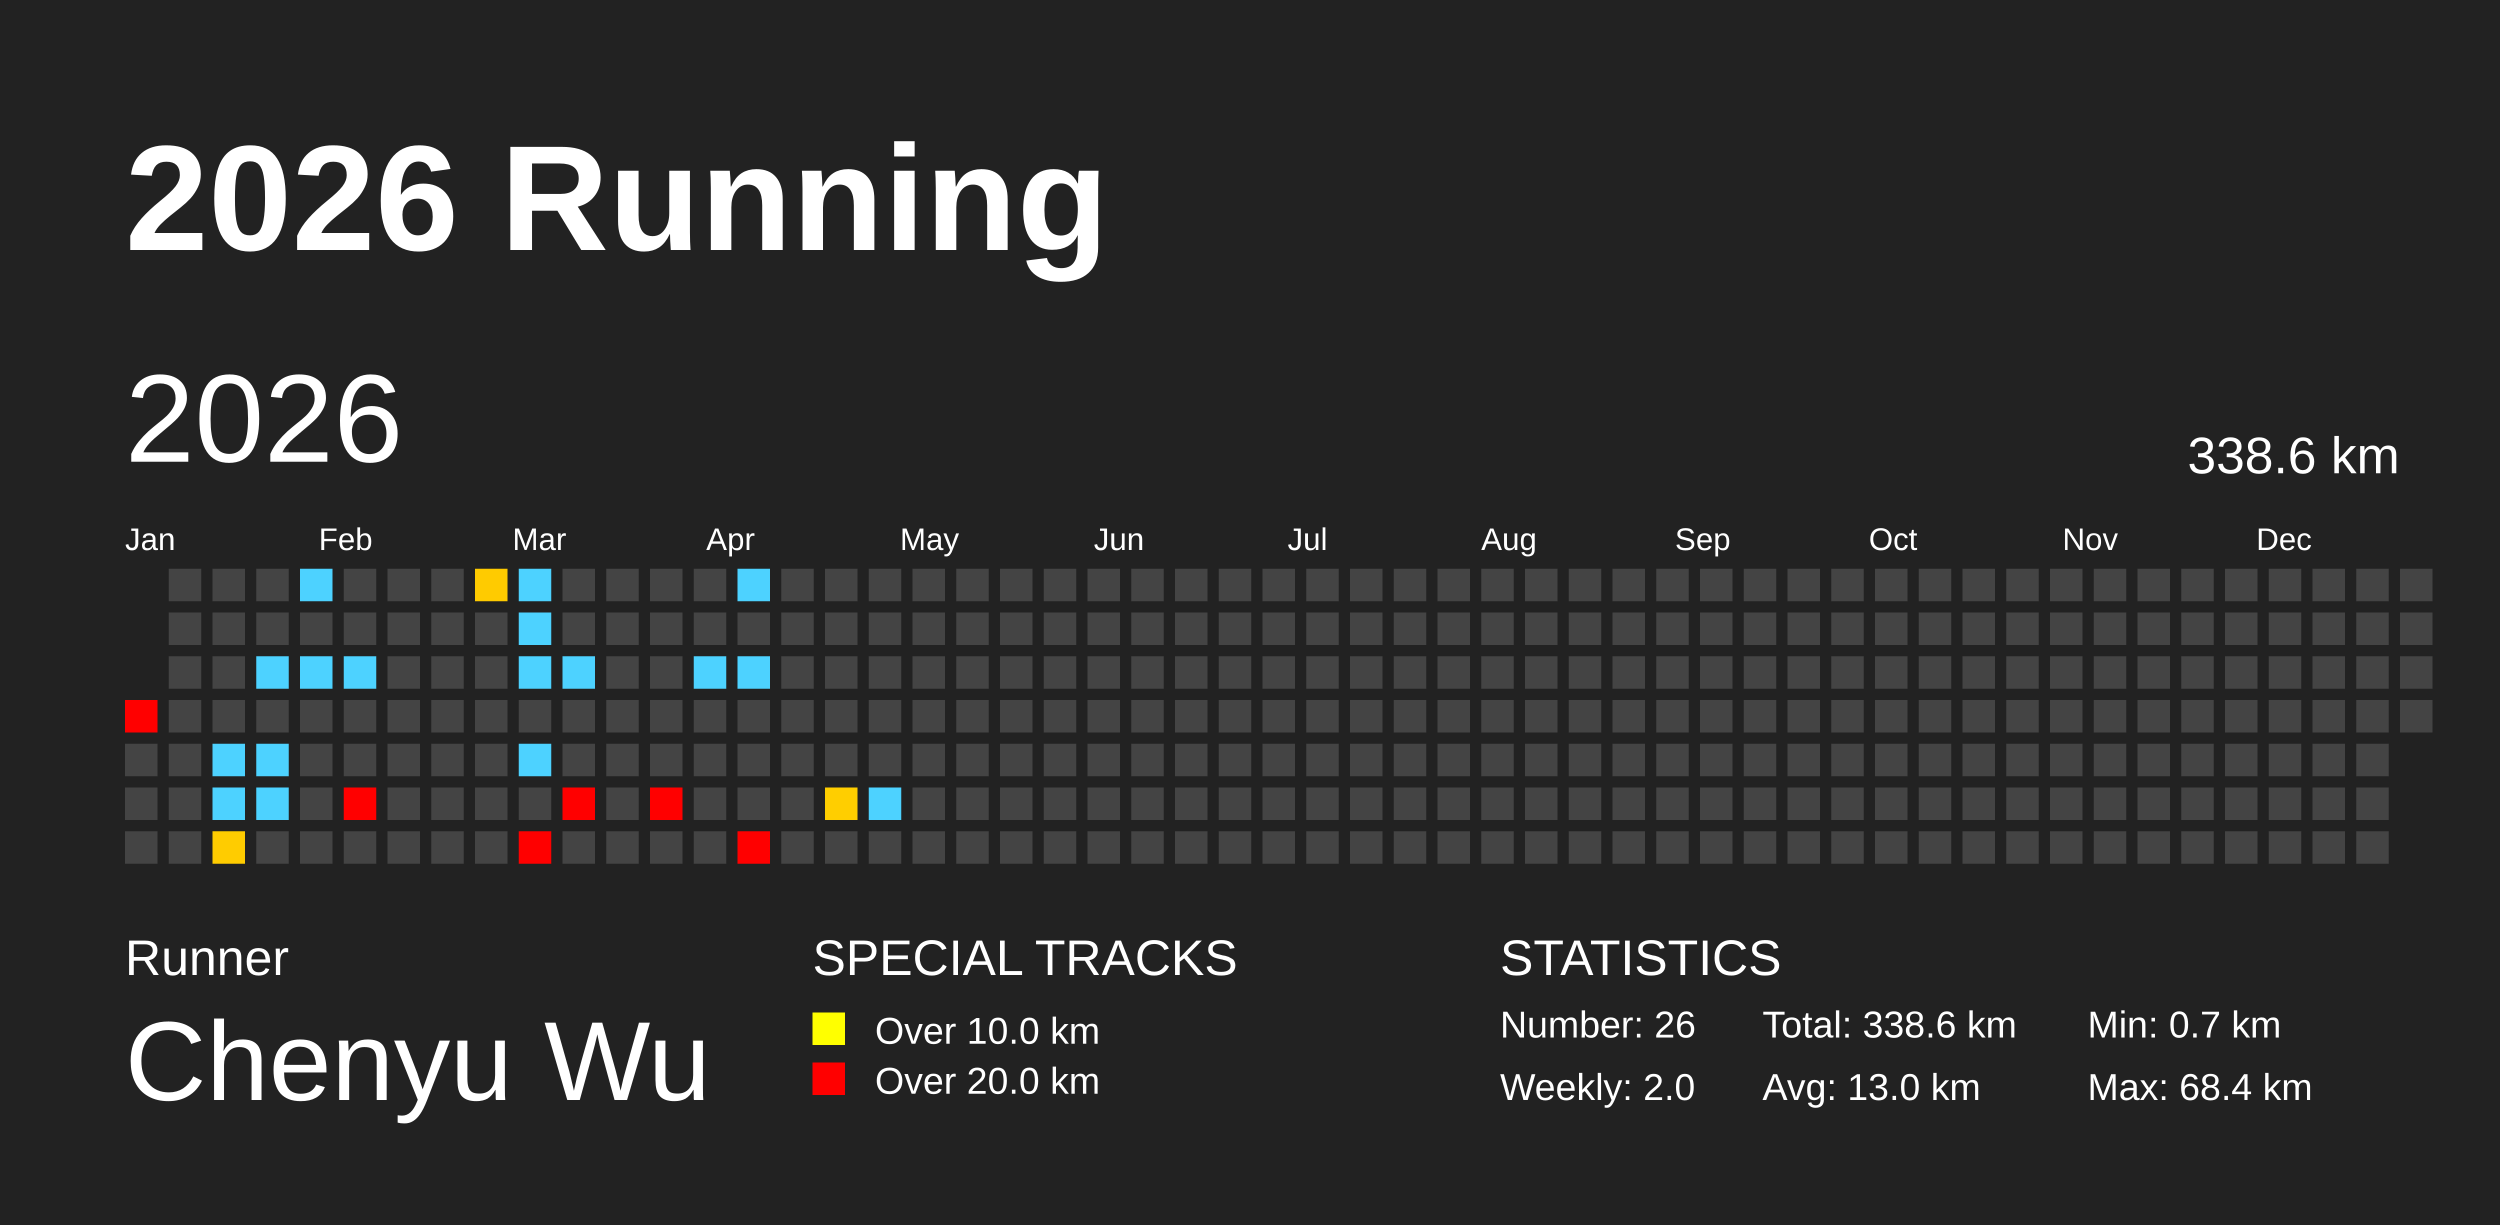
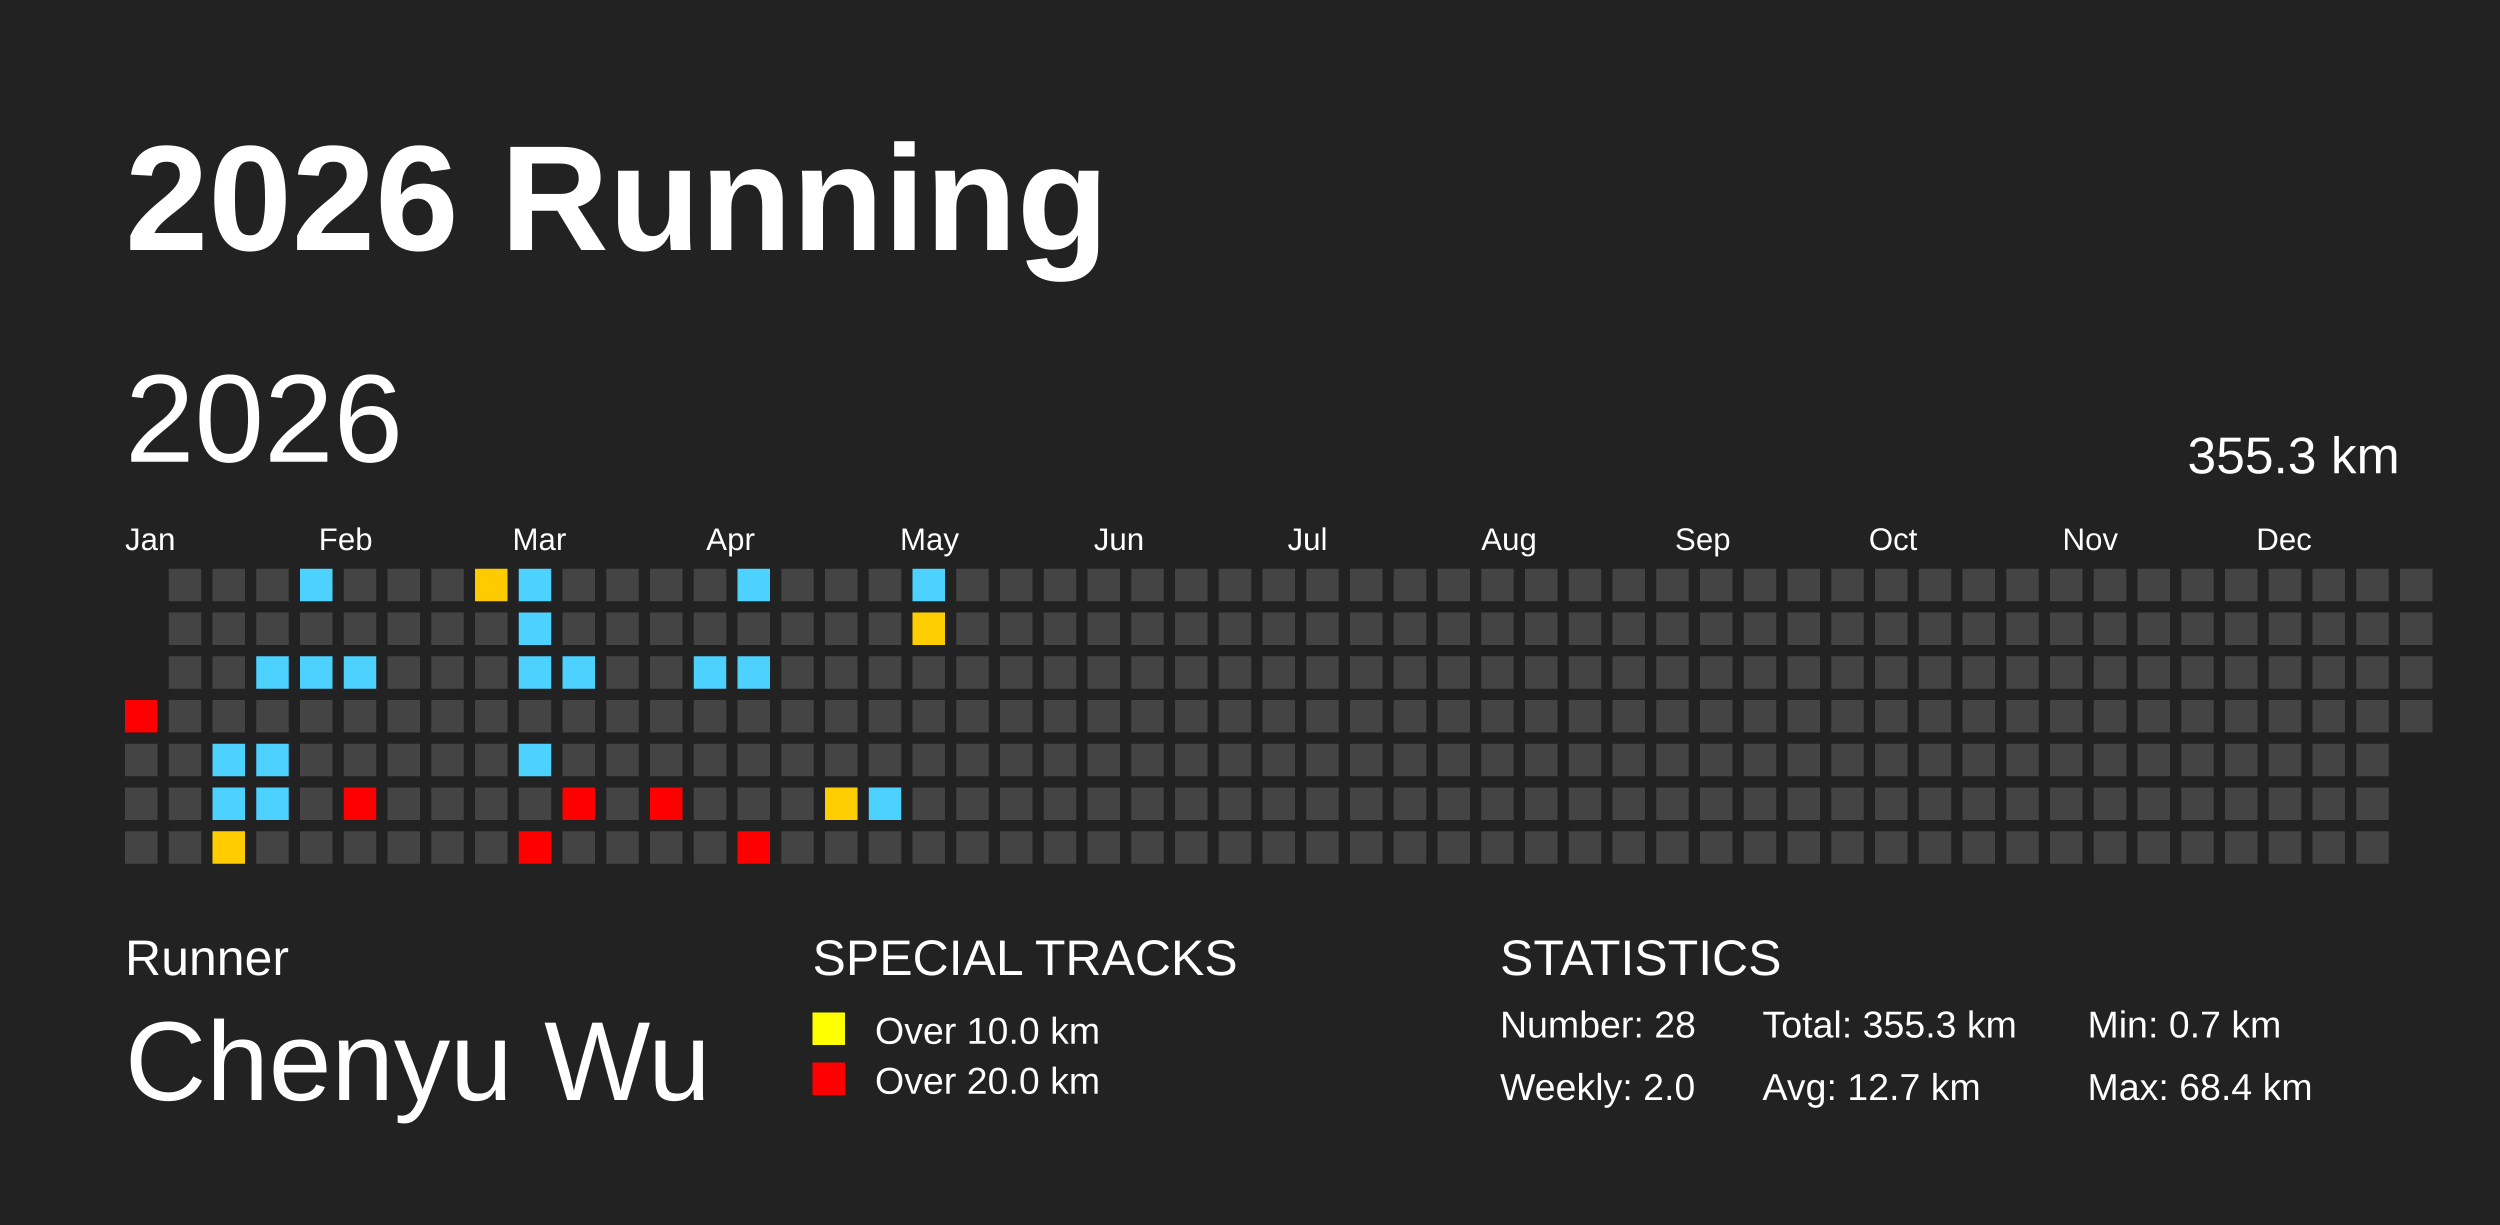
<svg xmlns="http://www.w3.org/2000/svg" baseProfile="full" height="98mm" version="1.1" viewBox="0,0,200,98" width="200mm">
  <defs />
  <rect fill="#222222" height="98" width="200" x="0" y="0" />
  <text fill="#FFFFFF" style="font-size:12px; font-family:Arial; font-weight:bold;" x="10" y="20">2026 Running</text>
  <text fill="#FFFFFF" style="font-size:4px; font-family:Arial" x="10" y="78">Runner</text>
  <text fill="#FFFFFF" style="font-size:9px; font-family:Arial" x="10" y="88">Chenyu Wu</text>
  <text fill="#FFFFFF" style="font-size:4px; font-family:Arial" x="65" y="78">SPECIAL TRACKS</text>
  <rect fill="yellow" height="2.6" width="2.6" x="65" y="81" />
  <text fill="#FFFFFF" style="font-size:3px; font-family:Arial" x="70" y="83.5">Over 10.0 km</text>
  <rect fill="red" height="2.6" width="2.6" x="65" y="85" />
  <text fill="#FFFFFF" style="font-size:3px; font-family:Arial" x="70" y="87.5">Over 20.0 km</text>
  <text fill="#FFFFFF" style="font-size:4px; font-family:Arial" x="120" y="78">STATISTICS</text>
-   <text fill="#FFFFFF" style="font-size:3px; font-family:Arial" x="120" y="83">Number: 26</text>
+   <text fill="#FFFFFF" style="font-size:3px; font-family:Arial" x="120" y="83">Number: 28</text>
  <text fill="#FFFFFF" style="font-size:3px; font-family:Arial" x="120" y="88">Weekly: 2.0</text>
-   <text fill="#FFFFFF" style="font-size:3px; font-family:Arial" x="141" y="83">Total: 338.6 km</text>
-   <text fill="#FFFFFF" style="font-size:3px; font-family:Arial" x="141" y="88">Avg: 13.0 km</text>
+   <text fill="#FFFFFF" style="font-size:3px; font-family:Arial" x="141" y="83">Total: 355.3 km</text>
+   <text fill="#FFFFFF" style="font-size:3px; font-family:Arial" x="141" y="88">Avg: 12.7 km</text>
  <text fill="#FFFFFF" style="font-size:3px; font-family:Arial" x="167" y="83">Min: 0.7 km</text>
  <text fill="#FFFFFF" style="font-size:3px; font-family:Arial" x="167" y="88">Max: 68.4 km</text>
  <text dominant-baseline="hanging" fill="#FFFFFF" style="font-size:10.0px; font-family:Arial;" x="10" y="30">2026</text>
-   <text dominant-baseline="hanging" fill="#FFFFFF" style="font-size:4.125px; font-family:Arial;" x="175" y="35">338.6 km</text>
+   <text dominant-baseline="hanging" fill="#FFFFFF" style="font-size:4.125px; font-family:Arial;" x="175" y="35">355.3 km</text>
  <text fill="#FFFFFF" style="font-size:2.5px; font-family:Arial" x="10.0" y="44">Jan</text>
  <text fill="#FFFFFF" style="font-size:2.5px; font-family:Arial" x="25.5" y="44">Feb</text>
  <text fill="#FFFFFF" style="font-size:2.5px; font-family:Arial" x="41.0" y="44">Mar</text>
  <text fill="#FFFFFF" style="font-size:2.5px; font-family:Arial" x="56.5" y="44">Apr</text>
  <text fill="#FFFFFF" style="font-size:2.5px; font-family:Arial" x="72.0" y="44">May</text>
  <text fill="#FFFFFF" style="font-size:2.5px; font-family:Arial" x="87.5" y="44">Jun</text>
  <text fill="#FFFFFF" style="font-size:2.5px; font-family:Arial" x="103.0" y="44">Jul</text>
  <text fill="#FFFFFF" style="font-size:2.5px; font-family:Arial" x="118.5" y="44">Aug</text>
  <text fill="#FFFFFF" style="font-size:2.5px; font-family:Arial" x="134.0" y="44">Sep</text>
  <text fill="#FFFFFF" style="font-size:2.5px; font-family:Arial" x="149.5" y="44">Oct</text>
  <text fill="#FFFFFF" style="font-size:2.5px; font-family:Arial" x="165.0" y="44">Nov</text>
  <text fill="#FFFFFF" style="font-size:2.5px; font-family:Arial" x="180.5" y="44">Dec</text>
  <rect fill="red" height="2.6" width="2.6" x="10.0" y="56.0" />
  <rect fill="#444444" height="2.6" width="2.6" x="10.0" y="59.5" />
  <rect fill="#444444" height="2.6" width="2.6" x="10.0" y="63.0" />
  <rect fill="#444444" height="2.6" width="2.6" x="10.0" y="66.5" />
  <rect fill="#444444" height="2.6" width="2.6" x="13.5" y="45.5" />
  <rect fill="#444444" height="2.6" width="2.6" x="13.5" y="49.0" />
  <rect fill="#444444" height="2.6" width="2.6" x="13.5" y="52.5" />
  <rect fill="#444444" height="2.6" width="2.6" x="13.5" y="56.0" />
  <rect fill="#444444" height="2.6" width="2.6" x="13.5" y="59.5" />
  <rect fill="#444444" height="2.6" width="2.6" x="13.5" y="63.0" />
  <rect fill="#444444" height="2.6" width="2.6" x="13.5" y="66.5" />
  <rect fill="#444444" height="2.6" width="2.6" x="17.0" y="45.5" />
  <rect fill="#444444" height="2.6" width="2.6" x="17.0" y="49.0" />
  <rect fill="#444444" height="2.6" width="2.6" x="17.0" y="52.5" />
  <rect fill="#444444" height="2.6" width="2.6" x="17.0" y="56.0" />
  <rect fill="#4dd2ff" height="2.6" width="2.6" x="17.0" y="59.5" />
  <rect fill="#4dd2ff" height="2.6" width="2.6" x="17.0" y="63.0" />
  <rect fill="#ffcc00" height="2.6" width="2.6" x="17.0" y="66.5" />
  <rect fill="#444444" height="2.6" width="2.6" x="20.5" y="45.5" />
  <rect fill="#444444" height="2.6" width="2.6" x="20.5" y="49.0" />
  <rect fill="#4dd2ff" height="2.6" width="2.6" x="20.5" y="52.5" />
  <rect fill="#444444" height="2.6" width="2.6" x="20.5" y="56.0" />
  <rect fill="#4dd2ff" height="2.6" width="2.6" x="20.5" y="59.5" />
  <rect fill="#4dd2ff" height="2.6" width="2.6" x="20.5" y="63.0" />
  <rect fill="#444444" height="2.6" width="2.6" x="20.5" y="66.5" />
  <rect fill="#4dd2ff" height="2.6" width="2.6" x="24.0" y="45.5" />
  <rect fill="#444444" height="2.6" width="2.6" x="24.0" y="49.0" />
  <rect fill="#4dd2ff" height="2.6" width="2.6" x="24.0" y="52.5" />
  <rect fill="#444444" height="2.6" width="2.6" x="24.0" y="56.0" />
  <rect fill="#444444" height="2.6" width="2.6" x="24.0" y="59.5" />
  <rect fill="#444444" height="2.6" width="2.6" x="24.0" y="63.0" />
  <rect fill="#444444" height="2.6" width="2.6" x="24.0" y="66.5" />
  <rect fill="#444444" height="2.6" width="2.6" x="27.5" y="45.5" />
  <rect fill="#444444" height="2.6" width="2.6" x="27.5" y="49.0" />
  <rect fill="#4dd2ff" height="2.6" width="2.6" x="27.5" y="52.5" />
  <rect fill="#444444" height="2.6" width="2.6" x="27.5" y="56.0" />
  <rect fill="#444444" height="2.6" width="2.6" x="27.5" y="59.5" />
  <rect fill="red" height="2.6" width="2.6" x="27.5" y="63.0" />
  <rect fill="#444444" height="2.6" width="2.6" x="27.5" y="66.5" />
  <rect fill="#444444" height="2.6" width="2.6" x="31.0" y="45.5" />
  <rect fill="#444444" height="2.6" width="2.6" x="31.0" y="49.0" />
  <rect fill="#444444" height="2.6" width="2.6" x="31.0" y="52.5" />
  <rect fill="#444444" height="2.6" width="2.6" x="31.0" y="56.0" />
  <rect fill="#444444" height="2.6" width="2.6" x="31.0" y="59.5" />
  <rect fill="#444444" height="2.6" width="2.6" x="31.0" y="63.0" />
  <rect fill="#444444" height="2.6" width="2.6" x="31.0" y="66.5" />
  <rect fill="#444444" height="2.6" width="2.6" x="34.5" y="45.5" />
  <rect fill="#444444" height="2.6" width="2.6" x="34.5" y="49.0" />
  <rect fill="#444444" height="2.6" width="2.6" x="34.5" y="52.5" />
  <rect fill="#444444" height="2.6" width="2.6" x="34.5" y="56.0" />
  <rect fill="#444444" height="2.6" width="2.6" x="34.5" y="59.5" />
  <rect fill="#444444" height="2.6" width="2.6" x="34.5" y="63.0" />
  <rect fill="#444444" height="2.6" width="2.6" x="34.5" y="66.5" />
  <rect fill="#ffcb00" height="2.6" width="2.6" x="38.0" y="45.5" />
  <rect fill="#444444" height="2.6" width="2.6" x="38.0" y="49.0" />
  <rect fill="#444444" height="2.6" width="2.6" x="38.0" y="52.5" />
  <rect fill="#444444" height="2.6" width="2.6" x="38.0" y="56.0" />
  <rect fill="#444444" height="2.6" width="2.6" x="38.0" y="59.5" />
  <rect fill="#444444" height="2.6" width="2.6" x="38.0" y="63.0" />
  <rect fill="#444444" height="2.6" width="2.6" x="38.0" y="66.5" />
  <rect fill="#4dd2ff" height="2.6" width="2.6" x="41.5" y="45.5" />
  <rect fill="#4dd2ff" height="2.6" width="2.6" x="41.5" y="49.0" />
  <rect fill="#4dd2ff" height="2.6" width="2.6" x="41.5" y="52.5" />
  <rect fill="#444444" height="2.6" width="2.6" x="41.5" y="56.0" />
  <rect fill="#4dd2ff" height="2.6" width="2.6" x="41.5" y="59.5" />
  <rect fill="#444444" height="2.6" width="2.6" x="41.5" y="63.0" />
  <rect fill="red" height="2.6" width="2.6" x="41.5" y="66.5" />
  <rect fill="#444444" height="2.6" width="2.6" x="45.0" y="45.5" />
  <rect fill="#444444" height="2.6" width="2.6" x="45.0" y="49.0" />
  <rect fill="#4dd2ff" height="2.6" width="2.6" x="45.0" y="52.5" />
  <rect fill="#444444" height="2.6" width="2.6" x="45.0" y="56.0" />
  <rect fill="#444444" height="2.6" width="2.6" x="45.0" y="59.5" />
  <rect fill="red" height="2.6" width="2.6" x="45.0" y="63.0" />
  <rect fill="#444444" height="2.6" width="2.6" x="45.0" y="66.5" />
  <rect fill="#444444" height="2.6" width="2.6" x="48.5" y="45.5" />
  <rect fill="#444444" height="2.6" width="2.6" x="48.5" y="49.0" />
  <rect fill="#444444" height="2.6" width="2.6" x="48.5" y="52.5" />
  <rect fill="#444444" height="2.6" width="2.6" x="48.5" y="56.0" />
  <rect fill="#444444" height="2.6" width="2.6" x="48.5" y="59.5" />
  <rect fill="#444444" height="2.6" width="2.6" x="48.5" y="63.0" />
  <rect fill="#444444" height="2.6" width="2.6" x="48.5" y="66.5" />
  <rect fill="#444444" height="2.6" width="2.6" x="52.0" y="45.5" />
  <rect fill="#444444" height="2.6" width="2.6" x="52.0" y="49.0" />
  <rect fill="#444444" height="2.6" width="2.6" x="52.0" y="52.5" />
  <rect fill="#444444" height="2.6" width="2.6" x="52.0" y="56.0" />
  <rect fill="#444444" height="2.6" width="2.6" x="52.0" y="59.5" />
  <rect fill="red" height="2.6" width="2.6" x="52.0" y="63.0" />
  <rect fill="#444444" height="2.6" width="2.6" x="52.0" y="66.5" />
  <rect fill="#444444" height="2.6" width="2.6" x="55.5" y="45.5" />
  <rect fill="#444444" height="2.6" width="2.6" x="55.5" y="49.0" />
  <rect fill="#4dd2ff" height="2.6" width="2.6" x="55.5" y="52.5" />
  <rect fill="#444444" height="2.6" width="2.6" x="55.5" y="56.0" />
  <rect fill="#444444" height="2.6" width="2.6" x="55.5" y="59.5" />
  <rect fill="#444444" height="2.6" width="2.6" x="55.5" y="63.0" />
  <rect fill="#444444" height="2.6" width="2.6" x="55.5" y="66.5" />
  <rect fill="#4dd2ff" height="2.6" width="2.6" x="59.0" y="45.5" />
  <rect fill="#444444" height="2.6" width="2.6" x="59.0" y="49.0" />
  <rect fill="#4dd2ff" height="2.6" width="2.6" x="59.0" y="52.5" />
  <rect fill="#444444" height="2.6" width="2.6" x="59.0" y="56.0" />
  <rect fill="#444444" height="2.6" width="2.6" x="59.0" y="59.5" />
  <rect fill="#444444" height="2.6" width="2.6" x="59.0" y="63.0" />
  <rect fill="red" height="2.6" width="2.6" x="59.0" y="66.5" />
  <rect fill="#444444" height="2.6" width="2.6" x="62.5" y="45.5" />
  <rect fill="#444444" height="2.6" width="2.6" x="62.5" y="49.0" />
  <rect fill="#444444" height="2.6" width="2.6" x="62.5" y="52.5" />
  <rect fill="#444444" height="2.6" width="2.6" x="62.5" y="56.0" />
  <rect fill="#444444" height="2.6" width="2.6" x="62.5" y="59.5" />
  <rect fill="#444444" height="2.6" width="2.6" x="62.5" y="63.0" />
  <rect fill="#444444" height="2.6" width="2.6" x="62.5" y="66.5" />
  <rect fill="#444444" height="2.6" width="2.6" x="66.0" y="45.5" />
  <rect fill="#444444" height="2.6" width="2.6" x="66.0" y="49.0" />
  <rect fill="#444444" height="2.6" width="2.6" x="66.0" y="52.5" />
  <rect fill="#444444" height="2.6" width="2.6" x="66.0" y="56.0" />
  <rect fill="#444444" height="2.6" width="2.6" x="66.0" y="59.5" />
  <rect fill="#ffce00" height="2.6" width="2.6" x="66.0" y="63.0" />
  <rect fill="#444444" height="2.6" width="2.6" x="66.0" y="66.5" />
  <rect fill="#444444" height="2.6" width="2.6" x="69.5" y="45.5" />
  <rect fill="#444444" height="2.6" width="2.6" x="69.5" y="49.0" />
  <rect fill="#444444" height="2.6" width="2.6" x="69.5" y="52.5" />
  <rect fill="#444444" height="2.6" width="2.6" x="69.5" y="56.0" />
  <rect fill="#444444" height="2.6" width="2.6" x="69.5" y="59.5" />
  <rect fill="#4dd2ff" height="2.6" width="2.6" x="69.5" y="63.0" />
  <rect fill="#444444" height="2.6" width="2.6" x="69.5" y="66.5" />
-   <rect fill="#444444" height="2.6" width="2.6" x="73.0" y="45.5" />
-   <rect fill="#444444" height="2.6" width="2.6" x="73.0" y="49.0" />
+   <rect fill="#4dd2ff" height="2.6" width="2.6" x="73.0" y="45.5" />
+   <rect fill="#ffce00" height="2.6" width="2.6" x="73.0" y="49.0" />
  <rect fill="#444444" height="2.6" width="2.6" x="73.0" y="52.5" />
  <rect fill="#444444" height="2.6" width="2.6" x="73.0" y="56.0" />
  <rect fill="#444444" height="2.6" width="2.6" x="73.0" y="59.5" />
  <rect fill="#444444" height="2.6" width="2.6" x="73.0" y="63.0" />
  <rect fill="#444444" height="2.6" width="2.6" x="73.0" y="66.5" />
  <rect fill="#444444" height="2.6" width="2.6" x="76.5" y="45.5" />
  <rect fill="#444444" height="2.6" width="2.6" x="76.5" y="49.0" />
  <rect fill="#444444" height="2.6" width="2.6" x="76.5" y="52.5" />
  <rect fill="#444444" height="2.6" width="2.6" x="76.5" y="56.0" />
  <rect fill="#444444" height="2.6" width="2.6" x="76.5" y="59.5" />
  <rect fill="#444444" height="2.6" width="2.6" x="76.5" y="63.0" />
  <rect fill="#444444" height="2.6" width="2.6" x="76.5" y="66.5" />
  <rect fill="#444444" height="2.6" width="2.6" x="80.0" y="45.5" />
  <rect fill="#444444" height="2.6" width="2.6" x="80.0" y="49.0" />
  <rect fill="#444444" height="2.6" width="2.6" x="80.0" y="52.5" />
  <rect fill="#444444" height="2.6" width="2.6" x="80.0" y="56.0" />
  <rect fill="#444444" height="2.6" width="2.6" x="80.0" y="59.5" />
  <rect fill="#444444" height="2.6" width="2.6" x="80.0" y="63.0" />
  <rect fill="#444444" height="2.6" width="2.6" x="80.0" y="66.5" />
  <rect fill="#444444" height="2.6" width="2.6" x="83.5" y="45.5" />
  <rect fill="#444444" height="2.6" width="2.6" x="83.5" y="49.0" />
  <rect fill="#444444" height="2.6" width="2.6" x="83.5" y="52.5" />
  <rect fill="#444444" height="2.6" width="2.6" x="83.5" y="56.0" />
  <rect fill="#444444" height="2.6" width="2.6" x="83.5" y="59.5" />
  <rect fill="#444444" height="2.6" width="2.6" x="83.5" y="63.0" />
  <rect fill="#444444" height="2.6" width="2.6" x="83.5" y="66.5" />
  <rect fill="#444444" height="2.6" width="2.6" x="87.0" y="45.5" />
  <rect fill="#444444" height="2.6" width="2.6" x="87.0" y="49.0" />
  <rect fill="#444444" height="2.6" width="2.6" x="87.0" y="52.5" />
  <rect fill="#444444" height="2.6" width="2.6" x="87.0" y="56.0" />
  <rect fill="#444444" height="2.6" width="2.6" x="87.0" y="59.5" />
  <rect fill="#444444" height="2.6" width="2.6" x="87.0" y="63.0" />
  <rect fill="#444444" height="2.6" width="2.6" x="87.0" y="66.5" />
  <rect fill="#444444" height="2.6" width="2.6" x="90.5" y="45.5" />
  <rect fill="#444444" height="2.6" width="2.6" x="90.5" y="49.0" />
  <rect fill="#444444" height="2.6" width="2.6" x="90.5" y="52.5" />
  <rect fill="#444444" height="2.6" width="2.6" x="90.5" y="56.0" />
  <rect fill="#444444" height="2.6" width="2.6" x="90.5" y="59.5" />
  <rect fill="#444444" height="2.6" width="2.6" x="90.5" y="63.0" />
  <rect fill="#444444" height="2.6" width="2.6" x="90.5" y="66.5" />
  <rect fill="#444444" height="2.6" width="2.6" x="94.0" y="45.5" />
  <rect fill="#444444" height="2.6" width="2.6" x="94.0" y="49.0" />
  <rect fill="#444444" height="2.6" width="2.6" x="94.0" y="52.5" />
  <rect fill="#444444" height="2.6" width="2.6" x="94.0" y="56.0" />
  <rect fill="#444444" height="2.6" width="2.6" x="94.0" y="59.5" />
  <rect fill="#444444" height="2.6" width="2.6" x="94.0" y="63.0" />
  <rect fill="#444444" height="2.6" width="2.6" x="94.0" y="66.5" />
  <rect fill="#444444" height="2.6" width="2.6" x="97.5" y="45.5" />
  <rect fill="#444444" height="2.6" width="2.6" x="97.5" y="49.0" />
  <rect fill="#444444" height="2.6" width="2.6" x="97.5" y="52.5" />
  <rect fill="#444444" height="2.6" width="2.6" x="97.5" y="56.0" />
  <rect fill="#444444" height="2.6" width="2.6" x="97.5" y="59.5" />
  <rect fill="#444444" height="2.6" width="2.6" x="97.5" y="63.0" />
  <rect fill="#444444" height="2.6" width="2.6" x="97.5" y="66.5" />
  <rect fill="#444444" height="2.6" width="2.6" x="101.0" y="45.5" />
  <rect fill="#444444" height="2.6" width="2.6" x="101.0" y="49.0" />
  <rect fill="#444444" height="2.6" width="2.6" x="101.0" y="52.5" />
  <rect fill="#444444" height="2.6" width="2.6" x="101.0" y="56.0" />
  <rect fill="#444444" height="2.6" width="2.6" x="101.0" y="59.5" />
  <rect fill="#444444" height="2.6" width="2.6" x="101.0" y="63.0" />
  <rect fill="#444444" height="2.6" width="2.6" x="101.0" y="66.5" />
  <rect fill="#444444" height="2.6" width="2.6" x="104.5" y="45.5" />
  <rect fill="#444444" height="2.6" width="2.6" x="104.5" y="49.0" />
  <rect fill="#444444" height="2.6" width="2.6" x="104.5" y="52.5" />
  <rect fill="#444444" height="2.6" width="2.6" x="104.5" y="56.0" />
  <rect fill="#444444" height="2.6" width="2.6" x="104.5" y="59.5" />
  <rect fill="#444444" height="2.6" width="2.6" x="104.5" y="63.0" />
  <rect fill="#444444" height="2.6" width="2.6" x="104.5" y="66.5" />
  <rect fill="#444444" height="2.6" width="2.6" x="108.0" y="45.5" />
  <rect fill="#444444" height="2.6" width="2.6" x="108.0" y="49.0" />
  <rect fill="#444444" height="2.6" width="2.6" x="108.0" y="52.5" />
  <rect fill="#444444" height="2.6" width="2.6" x="108.0" y="56.0" />
  <rect fill="#444444" height="2.6" width="2.6" x="108.0" y="59.5" />
  <rect fill="#444444" height="2.6" width="2.6" x="108.0" y="63.0" />
  <rect fill="#444444" height="2.6" width="2.6" x="108.0" y="66.5" />
  <rect fill="#444444" height="2.6" width="2.6" x="111.5" y="45.5" />
  <rect fill="#444444" height="2.6" width="2.6" x="111.5" y="49.0" />
  <rect fill="#444444" height="2.6" width="2.6" x="111.5" y="52.5" />
  <rect fill="#444444" height="2.6" width="2.6" x="111.5" y="56.0" />
  <rect fill="#444444" height="2.6" width="2.6" x="111.5" y="59.5" />
  <rect fill="#444444" height="2.6" width="2.6" x="111.5" y="63.0" />
  <rect fill="#444444" height="2.6" width="2.6" x="111.5" y="66.5" />
  <rect fill="#444444" height="2.6" width="2.6" x="115.0" y="45.5" />
  <rect fill="#444444" height="2.6" width="2.6" x="115.0" y="49.0" />
  <rect fill="#444444" height="2.6" width="2.6" x="115.0" y="52.5" />
  <rect fill="#444444" height="2.6" width="2.6" x="115.0" y="56.0" />
  <rect fill="#444444" height="2.6" width="2.6" x="115.0" y="59.5" />
  <rect fill="#444444" height="2.6" width="2.6" x="115.0" y="63.0" />
  <rect fill="#444444" height="2.6" width="2.6" x="115.0" y="66.5" />
  <rect fill="#444444" height="2.6" width="2.6" x="118.5" y="45.5" />
  <rect fill="#444444" height="2.6" width="2.6" x="118.5" y="49.0" />
  <rect fill="#444444" height="2.6" width="2.6" x="118.5" y="52.5" />
  <rect fill="#444444" height="2.6" width="2.6" x="118.5" y="56.0" />
  <rect fill="#444444" height="2.6" width="2.6" x="118.5" y="59.5" />
  <rect fill="#444444" height="2.6" width="2.6" x="118.5" y="63.0" />
  <rect fill="#444444" height="2.6" width="2.6" x="118.5" y="66.5" />
  <rect fill="#444444" height="2.6" width="2.6" x="122.0" y="45.5" />
  <rect fill="#444444" height="2.6" width="2.6" x="122.0" y="49.0" />
  <rect fill="#444444" height="2.6" width="2.6" x="122.0" y="52.5" />
  <rect fill="#444444" height="2.6" width="2.6" x="122.0" y="56.0" />
  <rect fill="#444444" height="2.6" width="2.6" x="122.0" y="59.5" />
  <rect fill="#444444" height="2.6" width="2.6" x="122.0" y="63.0" />
  <rect fill="#444444" height="2.6" width="2.6" x="122.0" y="66.5" />
  <rect fill="#444444" height="2.6" width="2.6" x="125.5" y="45.5" />
  <rect fill="#444444" height="2.6" width="2.6" x="125.5" y="49.0" />
  <rect fill="#444444" height="2.6" width="2.6" x="125.5" y="52.5" />
  <rect fill="#444444" height="2.6" width="2.6" x="125.5" y="56.0" />
  <rect fill="#444444" height="2.6" width="2.6" x="125.5" y="59.5" />
  <rect fill="#444444" height="2.6" width="2.6" x="125.5" y="63.0" />
  <rect fill="#444444" height="2.6" width="2.6" x="125.5" y="66.5" />
  <rect fill="#444444" height="2.6" width="2.6" x="129.0" y="45.5" />
  <rect fill="#444444" height="2.6" width="2.6" x="129.0" y="49.0" />
  <rect fill="#444444" height="2.6" width="2.6" x="129.0" y="52.5" />
  <rect fill="#444444" height="2.6" width="2.6" x="129.0" y="56.0" />
  <rect fill="#444444" height="2.6" width="2.6" x="129.0" y="59.5" />
  <rect fill="#444444" height="2.6" width="2.6" x="129.0" y="63.0" />
  <rect fill="#444444" height="2.6" width="2.6" x="129.0" y="66.5" />
  <rect fill="#444444" height="2.6" width="2.6" x="132.5" y="45.5" />
  <rect fill="#444444" height="2.6" width="2.6" x="132.5" y="49.0" />
  <rect fill="#444444" height="2.6" width="2.6" x="132.5" y="52.5" />
  <rect fill="#444444" height="2.6" width="2.6" x="132.5" y="56.0" />
  <rect fill="#444444" height="2.6" width="2.6" x="132.5" y="59.5" />
  <rect fill="#444444" height="2.6" width="2.6" x="132.5" y="63.0" />
  <rect fill="#444444" height="2.6" width="2.6" x="132.5" y="66.5" />
  <rect fill="#444444" height="2.6" width="2.6" x="136.0" y="45.5" />
  <rect fill="#444444" height="2.6" width="2.6" x="136.0" y="49.0" />
  <rect fill="#444444" height="2.6" width="2.6" x="136.0" y="52.5" />
  <rect fill="#444444" height="2.6" width="2.6" x="136.0" y="56.0" />
  <rect fill="#444444" height="2.6" width="2.6" x="136.0" y="59.5" />
  <rect fill="#444444" height="2.6" width="2.6" x="136.0" y="63.0" />
  <rect fill="#444444" height="2.6" width="2.6" x="136.0" y="66.5" />
  <rect fill="#444444" height="2.6" width="2.6" x="139.5" y="45.5" />
  <rect fill="#444444" height="2.6" width="2.6" x="139.5" y="49.0" />
  <rect fill="#444444" height="2.6" width="2.6" x="139.5" y="52.5" />
  <rect fill="#444444" height="2.6" width="2.6" x="139.5" y="56.0" />
  <rect fill="#444444" height="2.6" width="2.6" x="139.5" y="59.5" />
  <rect fill="#444444" height="2.6" width="2.6" x="139.5" y="63.0" />
  <rect fill="#444444" height="2.6" width="2.6" x="139.5" y="66.5" />
  <rect fill="#444444" height="2.6" width="2.6" x="143.0" y="45.5" />
  <rect fill="#444444" height="2.6" width="2.6" x="143.0" y="49.0" />
  <rect fill="#444444" height="2.6" width="2.6" x="143.0" y="52.5" />
  <rect fill="#444444" height="2.6" width="2.6" x="143.0" y="56.0" />
  <rect fill="#444444" height="2.6" width="2.6" x="143.0" y="59.5" />
  <rect fill="#444444" height="2.6" width="2.6" x="143.0" y="63.0" />
  <rect fill="#444444" height="2.6" width="2.6" x="143.0" y="66.5" />
  <rect fill="#444444" height="2.6" width="2.6" x="146.5" y="45.5" />
  <rect fill="#444444" height="2.6" width="2.6" x="146.5" y="49.0" />
  <rect fill="#444444" height="2.6" width="2.6" x="146.5" y="52.5" />
  <rect fill="#444444" height="2.6" width="2.6" x="146.5" y="56.0" />
  <rect fill="#444444" height="2.6" width="2.6" x="146.5" y="59.5" />
  <rect fill="#444444" height="2.6" width="2.6" x="146.5" y="63.0" />
  <rect fill="#444444" height="2.6" width="2.6" x="146.5" y="66.5" />
  <rect fill="#444444" height="2.6" width="2.6" x="150.0" y="45.5" />
  <rect fill="#444444" height="2.6" width="2.6" x="150.0" y="49.0" />
  <rect fill="#444444" height="2.6" width="2.6" x="150.0" y="52.5" />
  <rect fill="#444444" height="2.6" width="2.6" x="150.0" y="56.0" />
  <rect fill="#444444" height="2.6" width="2.6" x="150.0" y="59.5" />
  <rect fill="#444444" height="2.6" width="2.6" x="150.0" y="63.0" />
  <rect fill="#444444" height="2.6" width="2.6" x="150.0" y="66.5" />
  <rect fill="#444444" height="2.6" width="2.6" x="153.5" y="45.5" />
  <rect fill="#444444" height="2.6" width="2.6" x="153.5" y="49.0" />
  <rect fill="#444444" height="2.6" width="2.6" x="153.5" y="52.5" />
  <rect fill="#444444" height="2.6" width="2.6" x="153.5" y="56.0" />
  <rect fill="#444444" height="2.6" width="2.6" x="153.5" y="59.5" />
  <rect fill="#444444" height="2.6" width="2.6" x="153.5" y="63.0" />
  <rect fill="#444444" height="2.6" width="2.6" x="153.5" y="66.5" />
  <rect fill="#444444" height="2.6" width="2.6" x="157.0" y="45.5" />
  <rect fill="#444444" height="2.6" width="2.6" x="157.0" y="49.0" />
  <rect fill="#444444" height="2.6" width="2.6" x="157.0" y="52.5" />
  <rect fill="#444444" height="2.6" width="2.6" x="157.0" y="56.0" />
  <rect fill="#444444" height="2.6" width="2.6" x="157.0" y="59.5" />
  <rect fill="#444444" height="2.6" width="2.6" x="157.0" y="63.0" />
  <rect fill="#444444" height="2.6" width="2.6" x="157.0" y="66.5" />
  <rect fill="#444444" height="2.6" width="2.6" x="160.5" y="45.5" />
  <rect fill="#444444" height="2.6" width="2.6" x="160.5" y="49.0" />
  <rect fill="#444444" height="2.6" width="2.6" x="160.5" y="52.5" />
  <rect fill="#444444" height="2.6" width="2.6" x="160.5" y="56.0" />
  <rect fill="#444444" height="2.6" width="2.6" x="160.5" y="59.5" />
  <rect fill="#444444" height="2.6" width="2.6" x="160.5" y="63.0" />
  <rect fill="#444444" height="2.6" width="2.6" x="160.5" y="66.5" />
  <rect fill="#444444" height="2.6" width="2.6" x="164.0" y="45.5" />
  <rect fill="#444444" height="2.6" width="2.6" x="164.0" y="49.0" />
  <rect fill="#444444" height="2.6" width="2.6" x="164.0" y="52.5" />
  <rect fill="#444444" height="2.6" width="2.6" x="164.0" y="56.0" />
  <rect fill="#444444" height="2.6" width="2.6" x="164.0" y="59.5" />
  <rect fill="#444444" height="2.6" width="2.6" x="164.0" y="63.0" />
  <rect fill="#444444" height="2.6" width="2.6" x="164.0" y="66.5" />
  <rect fill="#444444" height="2.6" width="2.6" x="167.5" y="45.5" />
  <rect fill="#444444" height="2.6" width="2.6" x="167.5" y="49.0" />
  <rect fill="#444444" height="2.6" width="2.6" x="167.5" y="52.5" />
  <rect fill="#444444" height="2.6" width="2.6" x="167.5" y="56.0" />
  <rect fill="#444444" height="2.6" width="2.6" x="167.5" y="59.5" />
  <rect fill="#444444" height="2.6" width="2.6" x="167.5" y="63.0" />
  <rect fill="#444444" height="2.6" width="2.6" x="167.5" y="66.5" />
  <rect fill="#444444" height="2.6" width="2.6" x="171.0" y="45.5" />
  <rect fill="#444444" height="2.6" width="2.6" x="171.0" y="49.0" />
  <rect fill="#444444" height="2.6" width="2.6" x="171.0" y="52.5" />
  <rect fill="#444444" height="2.6" width="2.6" x="171.0" y="56.0" />
  <rect fill="#444444" height="2.6" width="2.6" x="171.0" y="59.5" />
  <rect fill="#444444" height="2.6" width="2.6" x="171.0" y="63.0" />
  <rect fill="#444444" height="2.6" width="2.6" x="171.0" y="66.5" />
  <rect fill="#444444" height="2.6" width="2.6" x="174.5" y="45.5" />
  <rect fill="#444444" height="2.6" width="2.6" x="174.5" y="49.0" />
  <rect fill="#444444" height="2.6" width="2.6" x="174.5" y="52.5" />
  <rect fill="#444444" height="2.6" width="2.6" x="174.5" y="56.0" />
  <rect fill="#444444" height="2.6" width="2.6" x="174.5" y="59.5" />
  <rect fill="#444444" height="2.6" width="2.6" x="174.5" y="63.0" />
  <rect fill="#444444" height="2.6" width="2.6" x="174.5" y="66.5" />
  <rect fill="#444444" height="2.6" width="2.6" x="178.0" y="45.5" />
  <rect fill="#444444" height="2.6" width="2.6" x="178.0" y="49.0" />
  <rect fill="#444444" height="2.6" width="2.6" x="178.0" y="52.5" />
  <rect fill="#444444" height="2.6" width="2.6" x="178.0" y="56.0" />
  <rect fill="#444444" height="2.6" width="2.6" x="178.0" y="59.5" />
  <rect fill="#444444" height="2.6" width="2.6" x="178.0" y="63.0" />
  <rect fill="#444444" height="2.6" width="2.6" x="178.0" y="66.5" />
  <rect fill="#444444" height="2.6" width="2.6" x="181.5" y="45.5" />
  <rect fill="#444444" height="2.6" width="2.6" x="181.5" y="49.0" />
  <rect fill="#444444" height="2.6" width="2.6" x="181.5" y="52.5" />
  <rect fill="#444444" height="2.6" width="2.6" x="181.5" y="56.0" />
  <rect fill="#444444" height="2.6" width="2.6" x="181.5" y="59.5" />
  <rect fill="#444444" height="2.6" width="2.6" x="181.5" y="63.0" />
  <rect fill="#444444" height="2.6" width="2.6" x="181.5" y="66.5" />
  <rect fill="#444444" height="2.6" width="2.6" x="185.0" y="45.5" />
  <rect fill="#444444" height="2.6" width="2.6" x="185.0" y="49.0" />
  <rect fill="#444444" height="2.6" width="2.6" x="185.0" y="52.5" />
  <rect fill="#444444" height="2.6" width="2.6" x="185.0" y="56.0" />
  <rect fill="#444444" height="2.6" width="2.6" x="185.0" y="59.5" />
  <rect fill="#444444" height="2.6" width="2.6" x="185.0" y="63.0" />
  <rect fill="#444444" height="2.6" width="2.6" x="185.0" y="66.5" />
  <rect fill="#444444" height="2.6" width="2.6" x="188.5" y="45.5" />
  <rect fill="#444444" height="2.6" width="2.6" x="188.5" y="49.0" />
  <rect fill="#444444" height="2.6" width="2.6" x="188.5" y="52.5" />
  <rect fill="#444444" height="2.6" width="2.6" x="188.5" y="56.0" />
  <rect fill="#444444" height="2.6" width="2.6" x="188.5" y="59.5" />
  <rect fill="#444444" height="2.6" width="2.6" x="188.5" y="63.0" />
  <rect fill="#444444" height="2.6" width="2.6" x="188.5" y="66.5" />
  <rect fill="#444444" height="2.6" width="2.6" x="192.0" y="45.5" />
  <rect fill="#444444" height="2.6" width="2.6" x="192.0" y="49.0" />
  <rect fill="#444444" height="2.6" width="2.6" x="192.0" y="52.5" />
  <rect fill="#444444" height="2.6" width="2.6" x="192.0" y="56.0" />
</svg>
